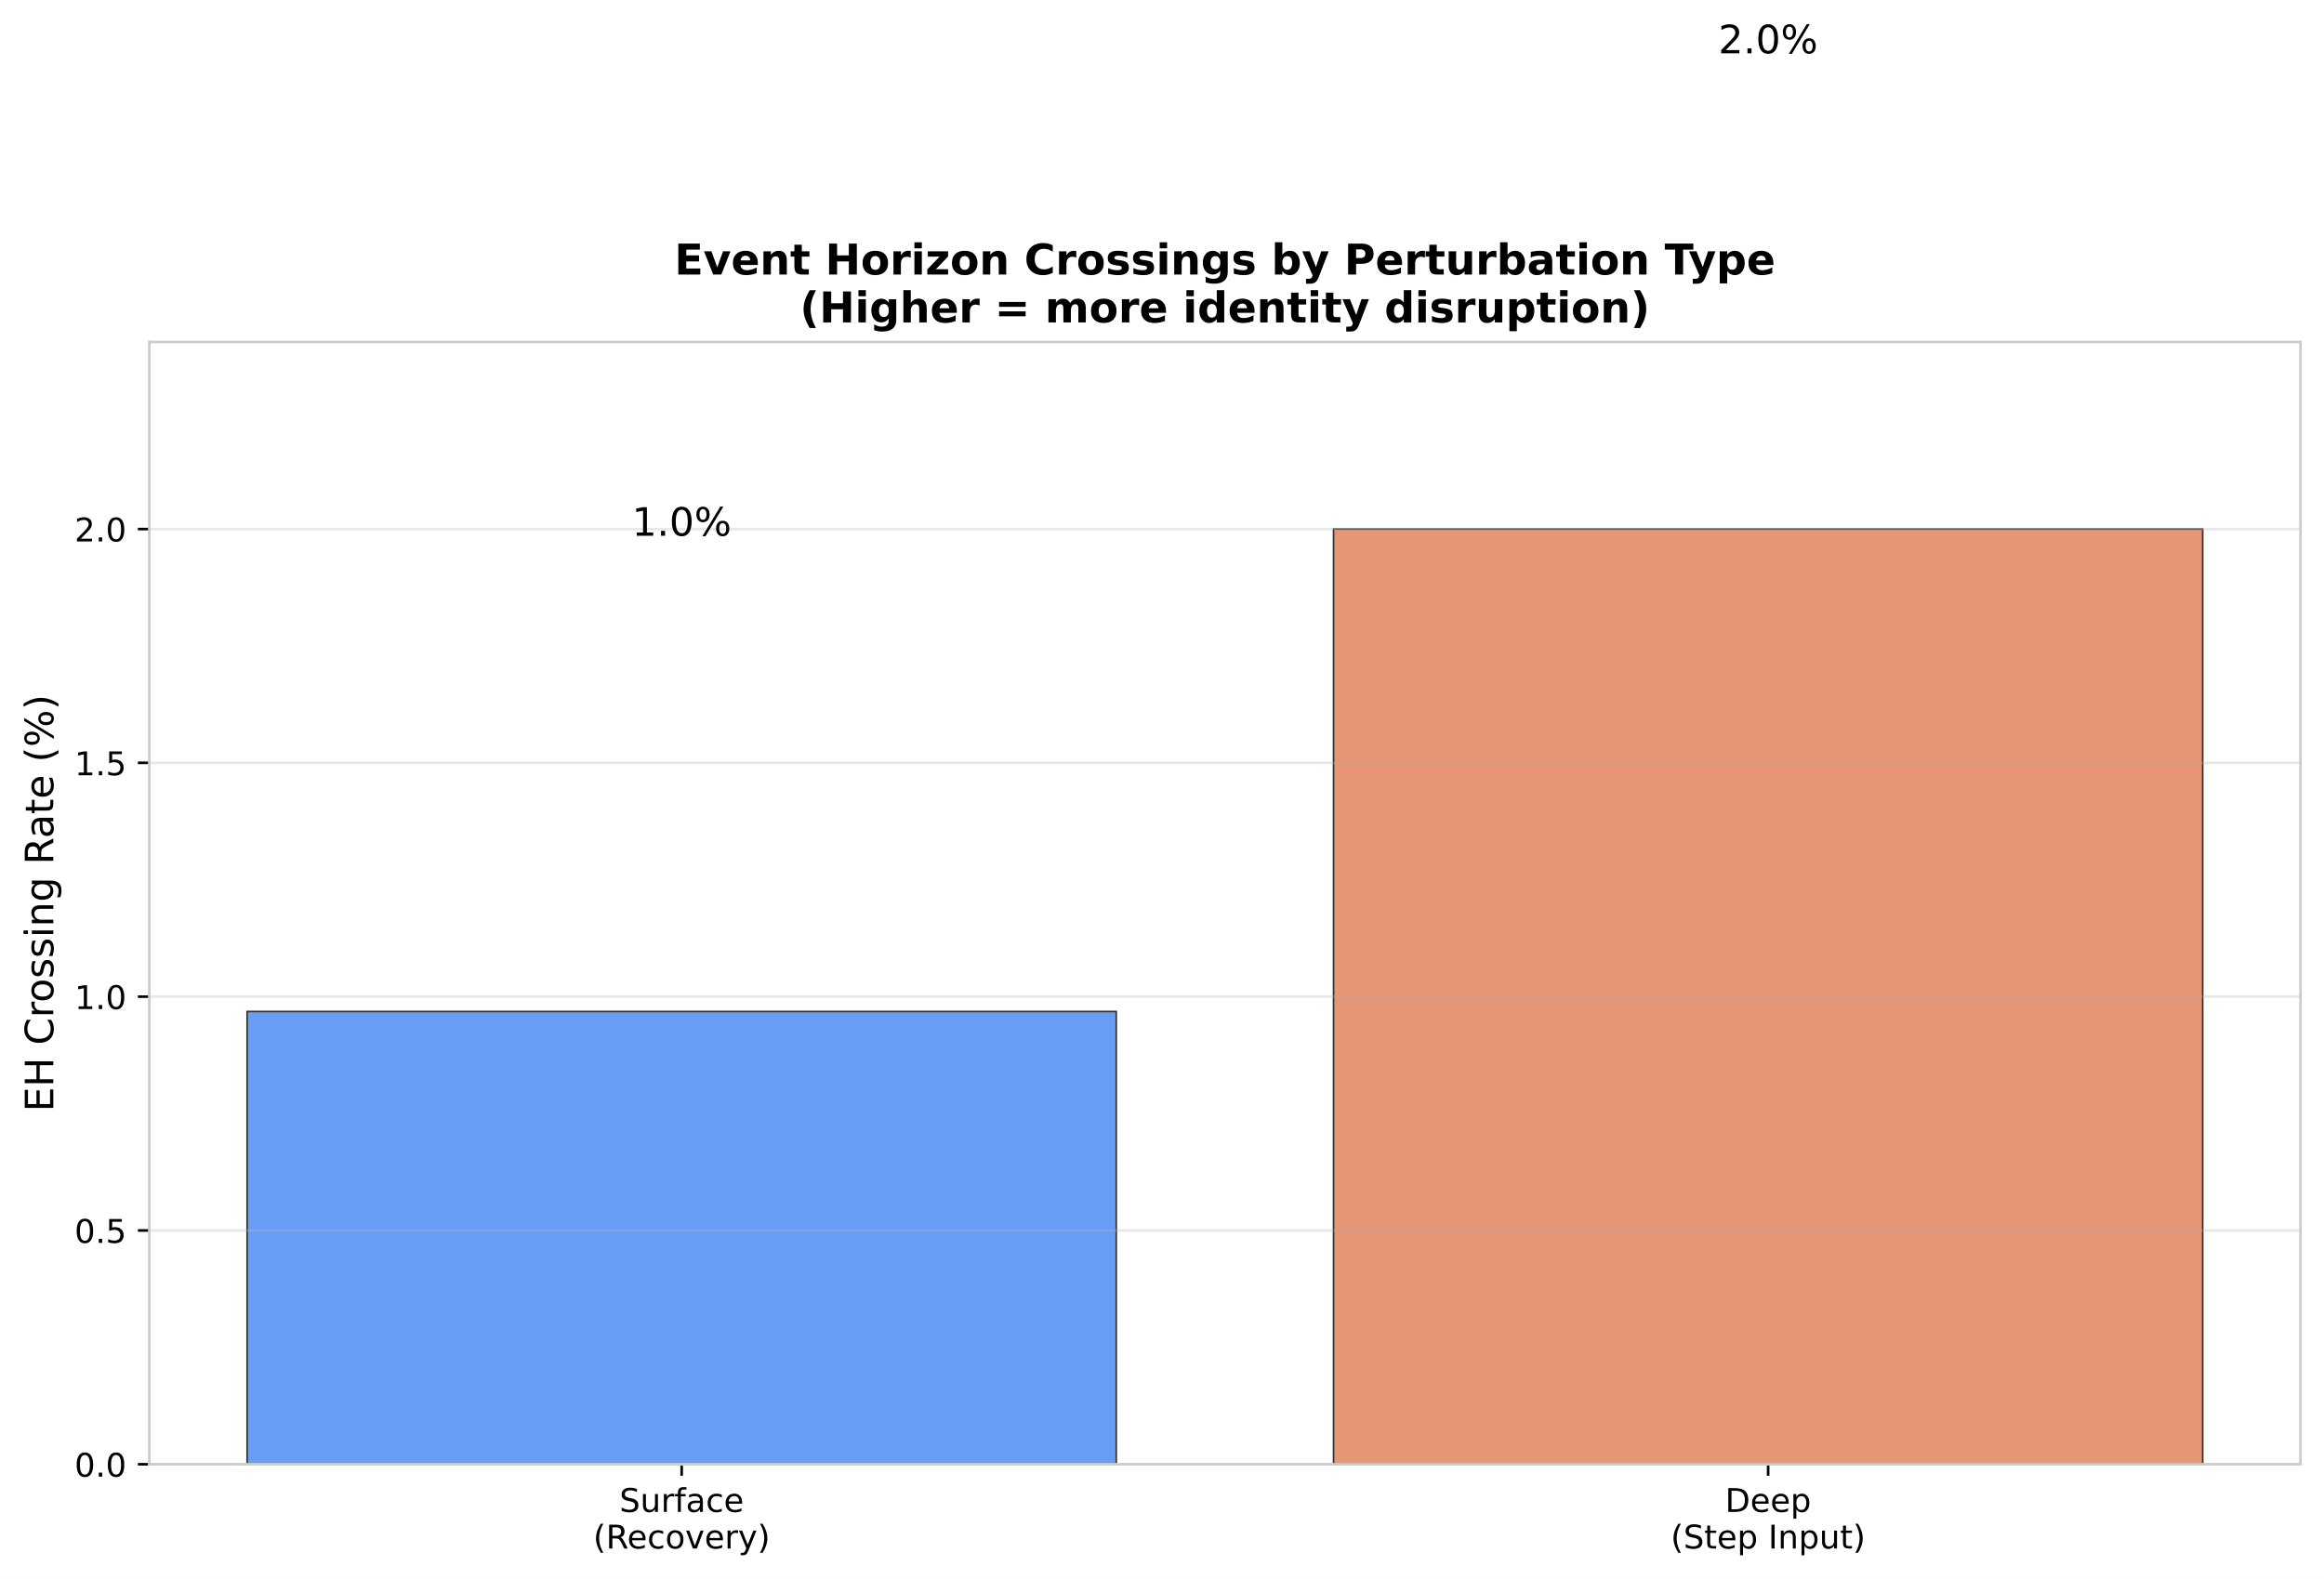
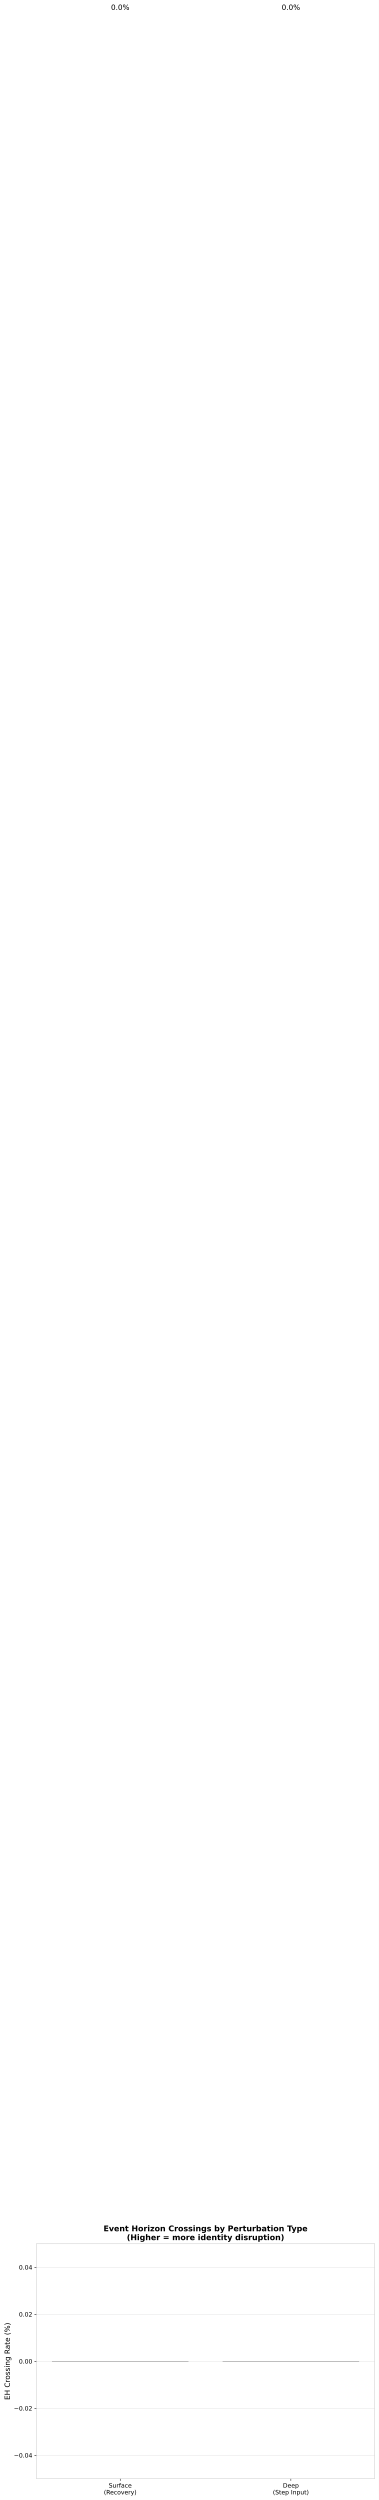
- <svg xmlns="http://www.w3.org/2000/svg" xmlns:xlink="http://www.w3.org/1999/xlink" width="711.517pt" height="483.485pt" viewBox="0 0 711.517 483.485" version="1.1">
+ <svg xmlns="http://www.w3.org/2000/svg" xmlns:xlink="http://www.w3.org/1999/xlink" width="625.659pt" height="4128.73pt" viewBox="0 0 625.659 4128.73" version="1.1">
  <defs>
    <style type="text/css">*{stroke-linejoin: round; stroke-linecap: butt}</style>
  </defs>
  <g id="figure_1">
    <g id="patch_1">
-       <path d="M 0 483.485  L 711.517 483.485  L 711.517 0  L 0 0  z " style="fill: #ffffff" />
+       <path d="M 0 4128.73  L 625.659 4128.73  L 625.659 0  L 0 0  z " style="fill: #ffffff" />
    </g>
    <g id="axes_1">
      <g id="patch_2">
-         <path d="M 45.717 448.409  L 704.317 448.409  L 704.317 104.733  L 45.717 104.733  z " style="fill: #ffffff" />
+         <path d="M 60.459 4093.654  L 618.459 4093.654  L 618.459 3705.574  L 60.459 3705.574  z " style="fill: #ffffff" />
      </g>
      <g id="patch_3">
-         <path d="M 75.653 448.409  L 341.754 448.409  L 341.754 309.755  L 75.653 309.755  z " clip-path="url(#p035a8ad48d)" style="fill: #4285f4; opacity: 0.8; stroke: #000000; stroke-width: 0.5; stroke-linejoin: miter" />
+         <path d="M 85.823 3899.614  L 311.277 3899.614  L 311.277 3899.614  L 85.823 3899.614  z " clip-path="url(#p1a3d87007b)" style="fill: #4285f4; opacity: 0.8; stroke: #000000; stroke-width: 0.5; stroke-linejoin: miter" />
      </g>
      <g id="patch_4">
-         <path d="M 408.28 448.409  L 674.381 448.409  L 674.381 162.012  L 408.28 162.012  z " clip-path="url(#p035a8ad48d)" style="fill: #e07b53; opacity: 0.8; stroke: #000000; stroke-width: 0.5; stroke-linejoin: miter" />
+         <path d="M 367.641 3899.614  L 593.095 3899.614  L 593.095 3899.614  L 367.641 3899.614  z " clip-path="url(#p1a3d87007b)" style="fill: #e07b53; opacity: 0.8; stroke: #000000; stroke-width: 0.5; stroke-linejoin: miter" />
      </g>
      <g id="matplotlib.axis_1">
        <g id="xtick_1">
          <g id="line2d_1">
            <defs>
-               <path id="mf2b35446cc" d="M 0 0  L 0 3.5  " style="stroke: #000000; stroke-width: 0.8" />
+               <path id="m2b29d07eab" d="M 0 0  L 0 3.5  " style="stroke: #000000; stroke-width: 0.8" />
            </defs>
            <g>
-               <use xlink:href="#mf2b35446cc" x="208.704" y="448.409" style="stroke: #000000; stroke-width: 0.8" />
+               <use xlink:href="#m2b29d07eab" x="198.55" y="4093.654" style="stroke: #000000; stroke-width: 0.8" />
            </g>
          </g>
          <g id="text_1">
-             <g transform="translate(189.6553 463.0072) scale(0.1 -0.1)">
+             <g transform="translate(179.5015 4108.252) scale(0.1 -0.1)">
              <defs>
                <path id="DejaVuSans-53" d="M 3425 4513  L 3425 3897  Q 3066 4069 2747 4153  Q 2428 4238 2131 4238  Q 1616 4238 1336 4038  Q 1056 3838 1056 3469  Q 1056 3159 1242 3001  Q 1428 2844 1947 2747  L 2328 2669  Q 3034 2534 3370 2195  Q 3706 1856 3706 1288  Q 3706 609 3251 259  Q 2797 -91 1919 -91  Q 1588 -91 1214 -16  Q 841 59 441 206  L 441 856  Q 825 641 1194 531  Q 1563 422 1919 422  Q 2459 422 2753 634  Q 3047 847 3047 1241  Q 3047 1584 2836 1778  Q 2625 1972 2144 2069  L 1759 2144  Q 1053 2284 737 2584  Q 422 2884 422 3419  Q 422 4038 858 4394  Q 1294 4750 2059 4750  Q 2388 4750 2728 4690  Q 3069 4631 3425 4513  z " transform="scale(0.015625)" />
                <path id="DejaVuSans-75" d="M 544 1381  L 544 3500  L 1119 3500  L 1119 1403  Q 1119 906 1312 657  Q 1506 409 1894 409  Q 2359 409 2629 706  Q 2900 1003 2900 1516  L 2900 3500  L 3475 3500  L 3475 0  L 2900 0  L 2900 538  Q 2691 219 2414 64  Q 2138 -91 1772 -91  Q 1169 -91 856 284  Q 544 659 544 1381  z M 1991 3584  L 1991 3584  z " transform="scale(0.015625)" />
                <path id="DejaVuSans-72" d="M 2631 2963  Q 2534 3019 2420 3045  Q 2306 3072 2169 3072  Q 1681 3072 1420 2755  Q 1159 2438 1159 1844  L 1159 0  L 581 0  L 581 3500  L 1159 3500  L 1159 2956  Q 1341 3275 1631 3429  Q 1922 3584 2338 3584  Q 2397 3584 2469 3576  Q 2541 3569 2628 3553  L 2631 2963  z " transform="scale(0.015625)" />
                <path id="DejaVuSans-66" d="M 2375 4863  L 2375 4384  L 1825 4384  Q 1516 4384 1395 4259  Q 1275 4134 1275 3809  L 1275 3500  L 2222 3500  L 2222 3053  L 1275 3053  L 1275 0  L 697 0  L 697 3053  L 147 3053  L 147 3500  L 697 3500  L 697 3744  Q 697 4328 969 4595  Q 1241 4863 1831 4863  L 2375 4863  z " transform="scale(0.015625)" />
                <path id="DejaVuSans-61" d="M 2194 1759  Q 1497 1759 1228 1600  Q 959 1441 959 1056  Q 959 750 1161 570  Q 1363 391 1709 391  Q 2188 391 2477 730  Q 2766 1069 2766 1631  L 2766 1759  L 2194 1759  z M 3341 1997  L 3341 0  L 2766 0  L 2766 531  Q 2569 213 2275 61  Q 1981 -91 1556 -91  Q 1019 -91 701 211  Q 384 513 384 1019  Q 384 1609 779 1909  Q 1175 2209 1959 2209  L 2766 2209  L 2766 2266  Q 2766 2663 2505 2880  Q 2244 3097 1772 3097  Q 1472 3097 1187 3025  Q 903 2953 641 2809  L 641 3341  Q 956 3463 1253 3523  Q 1550 3584 1831 3584  Q 2591 3584 2966 3190  Q 3341 2797 3341 1997  z " transform="scale(0.015625)" />
                <path id="DejaVuSans-63" d="M 3122 3366  L 3122 2828  Q 2878 2963 2633 3030  Q 2388 3097 2138 3097  Q 1578 3097 1268 2742  Q 959 2388 959 1747  Q 959 1106 1268 751  Q 1578 397 2138 397  Q 2388 397 2633 464  Q 2878 531 3122 666  L 3122 134  Q 2881 22 2623 -34  Q 2366 -91 2075 -91  Q 1284 -91 818 406  Q 353 903 353 1747  Q 353 2603 823 3093  Q 1294 3584 2113 3584  Q 2378 3584 2631 3529  Q 2884 3475 3122 3366  z " transform="scale(0.015625)" />
                <path id="DejaVuSans-65" d="M 3597 1894  L 3597 1613  L 953 1613  Q 991 1019 1311 708  Q 1631 397 2203 397  Q 2534 397 2845 478  Q 3156 559 3463 722  L 3463 178  Q 3153 47 2828 -22  Q 2503 -91 2169 -91  Q 1331 -91 842 396  Q 353 884 353 1716  Q 353 2575 817 3079  Q 1281 3584 2069 3584  Q 2775 3584 3186 3129  Q 3597 2675 3597 1894  z M 3022 2063  Q 3016 2534 2758 2815  Q 2500 3097 2075 3097  Q 1594 3097 1305 2825  Q 1016 2553 972 2059  L 3022 2063  z " transform="scale(0.015625)" />
              </defs>
              <use xlink:href="#DejaVuSans-53" />
              <use xlink:href="#DejaVuSans-75" transform="translate(63.47656 0)" />
              <use xlink:href="#DejaVuSans-72" transform="translate(126.8555 0)" />
              <use xlink:href="#DejaVuSans-66" transform="translate(167.9688 0)" />
              <use xlink:href="#DejaVuSans-61" transform="translate(203.1738 0)" />
              <use xlink:href="#DejaVuSans-63" transform="translate(264.4531 0)" />
              <use xlink:href="#DejaVuSans-65" transform="translate(319.4336 0)" />
            </g>
-             <g transform="translate(181.617 474.205) scale(0.1 -0.1)">
+             <g transform="translate(171.4633 4119.45) scale(0.1 -0.1)">
              <defs>
                <path id="DejaVuSans-28" d="M 1984 4856  Q 1566 4138 1362 3434  Q 1159 2731 1159 2009  Q 1159 1288 1364 580  Q 1569 -128 1984 -844  L 1484 -844  Q 1016 -109 783 600  Q 550 1309 550 2009  Q 550 2706 781 3412  Q 1013 4119 1484 4856  L 1984 4856  z " transform="scale(0.015625)" />
                <path id="DejaVuSans-52" d="M 2841 2188  Q 3044 2119 3236 1894  Q 3428 1669 3622 1275  L 4263 0  L 3584 0  L 2988 1197  Q 2756 1666 2539 1819  Q 2322 1972 1947 1972  L 1259 1972  L 1259 0  L 628 0  L 628 4666  L 2053 4666  Q 2853 4666 3247 4331  Q 3641 3997 3641 3322  Q 3641 2881 3436 2590  Q 3231 2300 2841 2188  z M 1259 4147  L 1259 2491  L 2053 2491  Q 2509 2491 2742 2702  Q 2975 2913 2975 3322  Q 2975 3731 2742 3939  Q 2509 4147 2053 4147  L 1259 4147  z " transform="scale(0.015625)" />
                <path id="DejaVuSans-6f" d="M 1959 3097  Q 1497 3097 1228 2736  Q 959 2375 959 1747  Q 959 1119 1226 758  Q 1494 397 1959 397  Q 2419 397 2687 759  Q 2956 1122 2956 1747  Q 2956 2369 2687 2733  Q 2419 3097 1959 3097  z M 1959 3584  Q 2709 3584 3137 3096  Q 3566 2609 3566 1747  Q 3566 888 3137 398  Q 2709 -91 1959 -91  Q 1206 -91 779 398  Q 353 888 353 1747  Q 353 2609 779 3096  Q 1206 3584 1959 3584  z " transform="scale(0.015625)" />
                <path id="DejaVuSans-76" d="M 191 3500  L 800 3500  L 1894 563  L 2988 3500  L 3597 3500  L 2284 0  L 1503 0  L 191 3500  z " transform="scale(0.015625)" />
                <path id="DejaVuSans-79" d="M 2059 -325  Q 1816 -950 1584 -1140  Q 1353 -1331 966 -1331  L 506 -1331  L 506 -850  L 844 -850  Q 1081 -850 1212 -737  Q 1344 -625 1503 -206  L 1606 56  L 191 3500  L 800 3500  L 1894 763  L 2988 3500  L 3597 3500  L 2059 -325  z " transform="scale(0.015625)" />
                <path id="DejaVuSans-29" d="M 513 4856  L 1013 4856  Q 1481 4119 1714 3412  Q 1947 2706 1947 2009  Q 1947 1309 1714 600  Q 1481 -109 1013 -844  L 513 -844  Q 928 -128 1133 580  Q 1338 1288 1338 2009  Q 1338 2731 1133 3434  Q 928 4138 513 4856  z " transform="scale(0.015625)" />
              </defs>
              <use xlink:href="#DejaVuSans-28" />
              <use xlink:href="#DejaVuSans-52" transform="translate(39.01367 0)" />
              <use xlink:href="#DejaVuSans-65" transform="translate(103.9961 0)" />
              <use xlink:href="#DejaVuSans-63" transform="translate(165.5195 0)" />
              <use xlink:href="#DejaVuSans-6f" transform="translate(220.5 0)" />
              <use xlink:href="#DejaVuSans-76" transform="translate(281.6816 0)" />
              <use xlink:href="#DejaVuSans-65" transform="translate(340.8613 0)" />
              <use xlink:href="#DejaVuSans-72" transform="translate(402.3848 0)" />
              <use xlink:href="#DejaVuSans-79" transform="translate(443.498 0)" />
              <use xlink:href="#DejaVuSans-29" transform="translate(502.6777 0)" />
            </g>
          </g>
        </g>
        <g id="xtick_2">
          <g id="line2d_2">
            <g>
-               <use xlink:href="#mf2b35446cc" x="541.33" y="448.409" style="stroke: #000000; stroke-width: 0.8" />
+               <use xlink:href="#m2b29d07eab" x="480.368" y="4093.654" style="stroke: #000000; stroke-width: 0.8" />
            </g>
          </g>
          <g id="text_2">
-             <g transform="translate(528.1527 463.0072) scale(0.1 -0.1)">
+             <g transform="translate(467.1908 4108.252) scale(0.1 -0.1)">
              <defs>
                <path id="DejaVuSans-44" d="M 1259 4147  L 1259 519  L 2022 519  Q 2988 519 3436 956  Q 3884 1394 3884 2338  Q 3884 3275 3436 3711  Q 2988 4147 2022 4147  L 1259 4147  z M 628 4666  L 1925 4666  Q 3281 4666 3915 4102  Q 4550 3538 4550 2338  Q 4550 1131 3912 565  Q 3275 0 1925 0  L 628 0  L 628 4666  z " transform="scale(0.015625)" />
                <path id="DejaVuSans-70" d="M 1159 525  L 1159 -1331  L 581 -1331  L 581 3500  L 1159 3500  L 1159 2969  Q 1341 3281 1617 3432  Q 1894 3584 2278 3584  Q 2916 3584 3314 3078  Q 3713 2572 3713 1747  Q 3713 922 3314 415  Q 2916 -91 2278 -91  Q 1894 -91 1617 61  Q 1341 213 1159 525  z M 3116 1747  Q 3116 2381 2855 2742  Q 2594 3103 2138 3103  Q 1681 3103 1420 2742  Q 1159 2381 1159 1747  Q 1159 1113 1420 752  Q 1681 391 2138 391  Q 2594 391 2855 752  Q 3116 1113 3116 1747  z " transform="scale(0.015625)" />
              </defs>
              <use xlink:href="#DejaVuSans-44" />
              <use xlink:href="#DejaVuSans-65" transform="translate(77.00195 0)" />
              <use xlink:href="#DejaVuSans-65" transform="translate(138.5254 0)" />
              <use xlink:href="#DejaVuSans-70" transform="translate(200.0488 0)" />
            </g>
-             <g transform="translate(511.5073 474.205) scale(0.1 -0.1)">
+             <g transform="translate(450.5455 4119.45) scale(0.1 -0.1)">
              <defs>
                <path id="DejaVuSans-74" d="M 1172 4494  L 1172 3500  L 2356 3500  L 2356 3053  L 1172 3053  L 1172 1153  Q 1172 725 1289 603  Q 1406 481 1766 481  L 2356 481  L 2356 0  L 1766 0  Q 1100 0 847 248  Q 594 497 594 1153  L 594 3053  L 172 3053  L 172 3500  L 594 3500  L 594 4494  L 1172 4494  z " transform="scale(0.015625)" />
                <path id="DejaVuSans-20" transform="scale(0.015625)" />
                <path id="DejaVuSans-49" d="M 628 4666  L 1259 4666  L 1259 0  L 628 0  L 628 4666  z " transform="scale(0.015625)" />
                <path id="DejaVuSans-6e" d="M 3513 2113  L 3513 0  L 2938 0  L 2938 2094  Q 2938 2591 2744 2837  Q 2550 3084 2163 3084  Q 1697 3084 1428 2787  Q 1159 2491 1159 1978  L 1159 0  L 581 0  L 581 3500  L 1159 3500  L 1159 2956  Q 1366 3272 1645 3428  Q 1925 3584 2291 3584  Q 2894 3584 3203 3211  Q 3513 2838 3513 2113  z " transform="scale(0.015625)" />
              </defs>
              <use xlink:href="#DejaVuSans-28" />
              <use xlink:href="#DejaVuSans-53" transform="translate(39.01367 0)" />
              <use xlink:href="#DejaVuSans-74" transform="translate(102.4902 0)" />
              <use xlink:href="#DejaVuSans-65" transform="translate(141.6992 0)" />
              <use xlink:href="#DejaVuSans-70" transform="translate(203.2227 0)" />
              <use xlink:href="#DejaVuSans-20" transform="translate(266.6992 0)" />
              <use xlink:href="#DejaVuSans-49" transform="translate(298.4863 0)" />
              <use xlink:href="#DejaVuSans-6e" transform="translate(327.9785 0)" />
              <use xlink:href="#DejaVuSans-70" transform="translate(391.3574 0)" />
              <use xlink:href="#DejaVuSans-75" transform="translate(454.834 0)" />
              <use xlink:href="#DejaVuSans-74" transform="translate(518.2129 0)" />
              <use xlink:href="#DejaVuSans-29" transform="translate(557.4219 0)" />
            </g>
          </g>
        </g>
      </g>
      <g id="matplotlib.axis_2">
        <g id="ytick_1">
          <g id="line2d_3">
-             <path d="M 45.717 448.409  L 704.317 448.409  " clip-path="url(#p035a8ad48d)" style="fill: none; stroke: #b0b0b0; stroke-opacity: 0.3; stroke-width: 0.8; stroke-linecap: square" />
+             <path d="M 60.459 4054.846  L 618.459 4054.846  " clip-path="url(#p1a3d87007b)" style="fill: none; stroke: #b0b0b0; stroke-opacity: 0.3; stroke-width: 0.8; stroke-linecap: square" />
          </g>
          <g id="line2d_4">
            <defs>
-               <path id="m36599ac392" d="M 0 0  L -3.5 0  " style="stroke: #000000; stroke-width: 0.8" />
+               <path id="mf311032c3a" d="M 0 0  L -3.5 0  " style="stroke: #000000; stroke-width: 0.8" />
            </defs>
            <g>
-               <use xlink:href="#m36599ac392" x="45.717" y="448.409" style="stroke: #000000; stroke-width: 0.8" />
+               <use xlink:href="#mf311032c3a" x="60.459" y="4054.846" style="stroke: #000000; stroke-width: 0.8" />
            </g>
          </g>
          <g id="text_3">
-             <g transform="translate(22.81375 452.208) scale(0.1 -0.1)">
-               <defs>
+             <g transform="translate(22.81375 4058.645) scale(0.1 -0.1)">
+               <defs>
+                 <path id="DejaVuSans-2212" d="M 678 2272  L 4684 2272  L 4684 1741  L 678 1741  L 678 2272  z " transform="scale(0.015625)" />
                <path id="DejaVuSans-30" d="M 2034 4250  Q 1547 4250 1301 3770  Q 1056 3291 1056 2328  Q 1056 1369 1301 889  Q 1547 409 2034 409  Q 2525 409 2770 889  Q 3016 1369 3016 2328  Q 3016 3291 2770 3770  Q 2525 4250 2034 4250  z M 2034 4750  Q 2819 4750 3233 4129  Q 3647 3509 3647 2328  Q 3647 1150 3233 529  Q 2819 -91 2034 -91  Q 1250 -91 836 529  Q 422 1150 422 2328  Q 422 3509 836 4129  Q 1250 4750 2034 4750  z " transform="scale(0.015625)" />
                <path id="DejaVuSans-2e" d="M 684 794  L 1344 794  L 1344 0  L 684 0  L 684 794  z " transform="scale(0.015625)" />
-               </defs>
+                 <path id="DejaVuSans-34" d="M 2419 4116  L 825 1625  L 2419 1625  L 2419 4116  z M 2253 4666  L 3047 4666  L 3047 1625  L 3713 1625  L 3713 1100  L 3047 1100  L 3047 0  L 2419 0  L 2419 1100  L 313 1100  L 313 1709  L 2253 4666  z " transform="scale(0.015625)" />
+               </defs>
+               <use xlink:href="#DejaVuSans-2212" />
+               <use xlink:href="#DejaVuSans-30" transform="translate(83.78906 0)" />
+               <use xlink:href="#DejaVuSans-2e" transform="translate(147.4121 0)" />
+               <use xlink:href="#DejaVuSans-30" transform="translate(179.1992 0)" />
+               <use xlink:href="#DejaVuSans-34" transform="translate(242.8223 0)" />
+             </g>
+           </g>
+         </g>
+         <g id="ytick_2">
+           <g id="line2d_5">
+             <path d="M 60.459 3977.23  L 618.459 3977.23  " clip-path="url(#p1a3d87007b)" style="fill: none; stroke: #b0b0b0; stroke-opacity: 0.3; stroke-width: 0.8; stroke-linecap: square" />
+           </g>
+           <g id="line2d_6">
+             <g>
+               <use xlink:href="#mf311032c3a" x="60.459" y="3977.23" style="stroke: #000000; stroke-width: 0.8" />
+             </g>
+           </g>
+           <g id="text_4">
+             <g transform="translate(22.81375 3981.029) scale(0.1 -0.1)">
+               <defs>
+                 <path id="DejaVuSans-32" d="M 1228 531  L 3431 531  L 3431 0  L 469 0  L 469 531  Q 828 903 1448 1529  Q 2069 2156 2228 2338  Q 2531 2678 2651 2914  Q 2772 3150 2772 3378  Q 2772 3750 2511 3984  Q 2250 4219 1831 4219  Q 1534 4219 1204 4116  Q 875 4013 500 3803  L 500 4441  Q 881 4594 1212 4672  Q 1544 4750 1819 4750  Q 2544 4750 2975 4387  Q 3406 4025 3406 3419  Q 3406 3131 3298 2873  Q 3191 2616 2906 2266  Q 2828 2175 2409 1742  Q 1991 1309 1228 531  z " transform="scale(0.015625)" />
+               </defs>
+               <use xlink:href="#DejaVuSans-2212" />
+               <use xlink:href="#DejaVuSans-30" transform="translate(83.78906 0)" />
+               <use xlink:href="#DejaVuSans-2e" transform="translate(147.4121 0)" />
+               <use xlink:href="#DejaVuSans-30" transform="translate(179.1992 0)" />
+               <use xlink:href="#DejaVuSans-32" transform="translate(242.8223 0)" />
+             </g>
+           </g>
+         </g>
+         <g id="ytick_3">
+           <g id="line2d_7">
+             <path d="M 60.459 3899.614  L 618.459 3899.614  " clip-path="url(#p1a3d87007b)" style="fill: none; stroke: #b0b0b0; stroke-opacity: 0.3; stroke-width: 0.8; stroke-linecap: square" />
+           </g>
+           <g id="line2d_8">
+             <g>
+               <use xlink:href="#mf311032c3a" x="60.459" y="3899.614" style="stroke: #000000; stroke-width: 0.8" />
+             </g>
+           </g>
+           <g id="text_5">
+             <g transform="translate(31.19344 3903.413) scale(0.1 -0.1)">
              <use xlink:href="#DejaVuSans-30" />
              <use xlink:href="#DejaVuSans-2e" transform="translate(63.62305 0)" />
              <use xlink:href="#DejaVuSans-30" transform="translate(95.41016 0)" />
-             </g>
-           </g>
-         </g>
-         <g id="ytick_2">
-           <g id="line2d_5">
-             <path d="M 45.717 376.81  L 704.317 376.81  " clip-path="url(#p035a8ad48d)" style="fill: none; stroke: #b0b0b0; stroke-opacity: 0.3; stroke-width: 0.8; stroke-linecap: square" />
-           </g>
-           <g id="line2d_6">
-             <g>
-               <use xlink:href="#m36599ac392" x="45.717" y="376.81" style="stroke: #000000; stroke-width: 0.8" />
-             </g>
-           </g>
-           <g id="text_4">
-             <g transform="translate(22.81375 380.6088) scale(0.1 -0.1)">
-               <defs>
-                 <path id="DejaVuSans-35" d="M 691 4666  L 3169 4666  L 3169 4134  L 1269 4134  L 1269 2991  Q 1406 3038 1543 3061  Q 1681 3084 1819 3084  Q 2600 3084 3056 2656  Q 3513 2228 3513 1497  Q 3513 744 3044 326  Q 2575 -91 1722 -91  Q 1428 -91 1123 -41  Q 819 9 494 109  L 494 744  Q 775 591 1075 516  Q 1375 441 1709 441  Q 2250 441 2565 725  Q 2881 1009 2881 1497  Q 2881 1984 2565 2268  Q 2250 2553 1709 2553  Q 1456 2553 1204 2497  Q 953 2441 691 2322  L 691 4666  z " transform="scale(0.015625)" />
-               </defs>
+               <use xlink:href="#DejaVuSans-30" transform="translate(159.0332 0)" />
+             </g>
+           </g>
+         </g>
+         <g id="ytick_4">
+           <g id="line2d_9">
+             <path d="M 60.459 3821.998  L 618.459 3821.998  " clip-path="url(#p1a3d87007b)" style="fill: none; stroke: #b0b0b0; stroke-opacity: 0.3; stroke-width: 0.8; stroke-linecap: square" />
+           </g>
+           <g id="line2d_10">
+             <g>
+               <use xlink:href="#mf311032c3a" x="60.459" y="3821.998" style="stroke: #000000; stroke-width: 0.8" />
+             </g>
+           </g>
+           <g id="text_6">
+             <g transform="translate(31.19344 3825.797) scale(0.1 -0.1)">
              <use xlink:href="#DejaVuSans-30" />
              <use xlink:href="#DejaVuSans-2e" transform="translate(63.62305 0)" />
-               <use xlink:href="#DejaVuSans-35" transform="translate(95.41016 0)" />
-             </g>
-           </g>
-         </g>
-         <g id="ytick_3">
-           <g id="line2d_7">
-             <path d="M 45.717 305.21  L 704.317 305.21  " clip-path="url(#p035a8ad48d)" style="fill: none; stroke: #b0b0b0; stroke-opacity: 0.3; stroke-width: 0.8; stroke-linecap: square" />
-           </g>
-           <g id="line2d_8">
-             <g>
-               <use xlink:href="#m36599ac392" x="45.717" y="305.21" style="stroke: #000000; stroke-width: 0.8" />
-             </g>
-           </g>
-           <g id="text_5">
-             <g transform="translate(22.81375 309.0096) scale(0.1 -0.1)">
-               <defs>
-                 <path id="DejaVuSans-31" d="M 794 531  L 1825 531  L 1825 4091  L 703 3866  L 703 4441  L 1819 4666  L 2450 4666  L 2450 531  L 3481 531  L 3481 0  L 794 0  L 794 531  z " transform="scale(0.015625)" />
-               </defs>
-               <use xlink:href="#DejaVuSans-31" />
+               <use xlink:href="#DejaVuSans-30" transform="translate(95.41016 0)" />
+               <use xlink:href="#DejaVuSans-32" transform="translate(159.0332 0)" />
+             </g>
+           </g>
+         </g>
+         <g id="ytick_5">
+           <g id="line2d_11">
+             <path d="M 60.459 3744.382  L 618.459 3744.382  " clip-path="url(#p1a3d87007b)" style="fill: none; stroke: #b0b0b0; stroke-opacity: 0.3; stroke-width: 0.8; stroke-linecap: square" />
+           </g>
+           <g id="line2d_12">
+             <g>
+               <use xlink:href="#mf311032c3a" x="60.459" y="3744.382" style="stroke: #000000; stroke-width: 0.8" />
+             </g>
+           </g>
+           <g id="text_7">
+             <g transform="translate(31.19344 3748.181) scale(0.1 -0.1)">
+               <use xlink:href="#DejaVuSans-30" />
              <use xlink:href="#DejaVuSans-2e" transform="translate(63.62305 0)" />
              <use xlink:href="#DejaVuSans-30" transform="translate(95.41016 0)" />
-             </g>
-           </g>
-         </g>
-         <g id="ytick_4">
-           <g id="line2d_9">
-             <path d="M 45.717 233.611  L 704.317 233.611  " clip-path="url(#p035a8ad48d)" style="fill: none; stroke: #b0b0b0; stroke-opacity: 0.3; stroke-width: 0.8; stroke-linecap: square" />
-           </g>
-           <g id="line2d_10">
-             <g>
-               <use xlink:href="#m36599ac392" x="45.717" y="233.611" style="stroke: #000000; stroke-width: 0.8" />
-             </g>
-           </g>
-           <g id="text_6">
-             <g transform="translate(22.81375 237.4105) scale(0.1 -0.1)">
-               <use xlink:href="#DejaVuSans-31" />
-               <use xlink:href="#DejaVuSans-2e" transform="translate(63.62305 0)" />
-               <use xlink:href="#DejaVuSans-35" transform="translate(95.41016 0)" />
-             </g>
-           </g>
-         </g>
-         <g id="ytick_5">
-           <g id="line2d_11">
-             <path d="M 45.717 162.012  L 704.317 162.012  " clip-path="url(#p035a8ad48d)" style="fill: none; stroke: #b0b0b0; stroke-opacity: 0.3; stroke-width: 0.8; stroke-linecap: square" />
-           </g>
-           <g id="line2d_12">
-             <g>
-               <use xlink:href="#m36599ac392" x="45.717" y="162.012" style="stroke: #000000; stroke-width: 0.8" />
-             </g>
-           </g>
-           <g id="text_7">
-             <g transform="translate(22.81375 165.8113) scale(0.1 -0.1)">
-               <defs>
-                 <path id="DejaVuSans-32" d="M 1228 531  L 3431 531  L 3431 0  L 469 0  L 469 531  Q 828 903 1448 1529  Q 2069 2156 2228 2338  Q 2531 2678 2651 2914  Q 2772 3150 2772 3378  Q 2772 3750 2511 3984  Q 2250 4219 1831 4219  Q 1534 4219 1204 4116  Q 875 4013 500 3803  L 500 4441  Q 881 4594 1212 4672  Q 1544 4750 1819 4750  Q 2544 4750 2975 4387  Q 3406 4025 3406 3419  Q 3406 3131 3298 2873  Q 3191 2616 2906 2266  Q 2828 2175 2409 1742  Q 1991 1309 1228 531  z " transform="scale(0.015625)" />
-               </defs>
-               <use xlink:href="#DejaVuSans-32" />
-               <use xlink:href="#DejaVuSans-2e" transform="translate(63.62305 0)" />
-               <use xlink:href="#DejaVuSans-30" transform="translate(95.41016 0)" />
+               <use xlink:href="#DejaVuSans-34" transform="translate(159.0332 0)" />
            </g>
          </g>
        </g>
        <g id="text_8">
-           <g transform="translate(16.31812 340.4548) rotate(-90) scale(0.12 -0.12)">
+           <g transform="translate(16.31812 3963.498) rotate(-90) scale(0.12 -0.12)">
            <defs>
              <path id="DejaVuSans-45" d="M 628 4666  L 3578 4666  L 3578 4134  L 1259 4134  L 1259 2753  L 3481 2753  L 3481 2222  L 1259 2222  L 1259 531  L 3634 531  L 3634 0  L 628 0  L 628 4666  z " transform="scale(0.015625)" />
              <path id="DejaVuSans-48" d="M 628 4666  L 1259 4666  L 1259 2753  L 3553 2753  L 3553 4666  L 4184 4666  L 4184 0  L 3553 0  L 3553 2222  L 1259 2222  L 1259 0  L 628 0  L 628 4666  z " transform="scale(0.015625)" />
              <path id="DejaVuSans-43" d="M 4122 4306  L 4122 3641  Q 3803 3938 3442 4084  Q 3081 4231 2675 4231  Q 1875 4231 1450 3742  Q 1025 3253 1025 2328  Q 1025 1406 1450 917  Q 1875 428 2675 428  Q 3081 428 3442 575  Q 3803 722 4122 1019  L 4122 359  Q 3791 134 3420 21  Q 3050 -91 2638 -91  Q 1578 -91 968 557  Q 359 1206 359 2328  Q 359 3453 968 4101  Q 1578 4750 2638 4750  Q 3056 4750 3426 4639  Q 3797 4528 4122 4306  z " transform="scale(0.015625)" />
              <path id="DejaVuSans-73" d="M 2834 3397  L 2834 2853  Q 2591 2978 2328 3040  Q 2066 3103 1784 3103  Q 1356 3103 1142 2972  Q 928 2841 928 2578  Q 928 2378 1081 2264  Q 1234 2150 1697 2047  L 1894 2003  Q 2506 1872 2764 1633  Q 3022 1394 3022 966  Q 3022 478 2636 193  Q 2250 -91 1575 -91  Q 1294 -91 989 -36  Q 684 19 347 128  L 347 722  Q 666 556 975 473  Q 1284 391 1588 391  Q 1994 391 2212 530  Q 2431 669 2431 922  Q 2431 1156 2273 1281  Q 2116 1406 1581 1522  L 1381 1569  Q 847 1681 609 1914  Q 372 2147 372 2553  Q 372 3047 722 3315  Q 1072 3584 1716 3584  Q 2034 3584 2315 3537  Q 2597 3491 2834 3397  z " transform="scale(0.015625)" />
              <path id="DejaVuSans-69" d="M 603 3500  L 1178 3500  L 1178 0  L 603 0  L 603 3500  z M 603 4863  L 1178 4863  L 1178 4134  L 603 4134  L 603 4863  z " transform="scale(0.015625)" />
              <path id="DejaVuSans-67" d="M 2906 1791  Q 2906 2416 2648 2759  Q 2391 3103 1925 3103  Q 1463 3103 1205 2759  Q 947 2416 947 1791  Q 947 1169 1205 825  Q 1463 481 1925 481  Q 2391 481 2648 825  Q 2906 1169 2906 1791  z M 3481 434  Q 3481 -459 3084 -895  Q 2688 -1331 1869 -1331  Q 1566 -1331 1297 -1286  Q 1028 -1241 775 -1147  L 775 -588  Q 1028 -725 1275 -790  Q 1522 -856 1778 -856  Q 2344 -856 2625 -561  Q 2906 -266 2906 331  L 2906 616  Q 2728 306 2450 153  Q 2172 0 1784 0  Q 1141 0 747 490  Q 353 981 353 1791  Q 353 2603 747 3093  Q 1141 3584 1784 3584  Q 2172 3584 2450 3431  Q 2728 3278 2906 2969  L 2906 3500  L 3481 3500  L 3481 434  z " transform="scale(0.015625)" />
              <path id="DejaVuSans-25" d="M 4653 2053  Q 4381 2053 4226 1822  Q 4072 1591 4072 1178  Q 4072 772 4226 539  Q 4381 306 4653 306  Q 4919 306 5073 539  Q 5228 772 5228 1178  Q 5228 1588 5073 1820  Q 4919 2053 4653 2053  z M 4653 2450  Q 5147 2450 5437 2106  Q 5728 1763 5728 1178  Q 5728 594 5436 251  Q 5144 -91 4653 -91  Q 4153 -91 3862 251  Q 3572 594 3572 1178  Q 3572 1766 3864 2108  Q 4156 2450 4653 2450  z M 1428 4353  Q 1159 4353 1004 4120  Q 850 3888 850 3481  Q 850 3069 1003 2837  Q 1156 2606 1428 2606  Q 1700 2606 1854 2837  Q 2009 3069 2009 3481  Q 2009 3884 1853 4118  Q 1697 4353 1428 4353  z M 4250 4750  L 4750 4750  L 1831 -91  L 1331 -91  L 4250 4750  z M 1428 4750  Q 1922 4750 2215 4408  Q 2509 4066 2509 3481  Q 2509 2891 2217 2550  Q 1925 2209 1428 2209  Q 931 2209 642 2551  Q 353 2894 353 3481  Q 353 4063 643 4406  Q 934 4750 1428 4750  z " transform="scale(0.015625)" />
            </defs>
            <use xlink:href="#DejaVuSans-45" />
            <use xlink:href="#DejaVuSans-48" transform="translate(63.18359 0)" />
            <use xlink:href="#DejaVuSans-20" transform="translate(138.3789 0)" />
            <use xlink:href="#DejaVuSans-43" transform="translate(170.166 0)" />
            <use xlink:href="#DejaVuSans-72" transform="translate(239.9902 0)" />
            <use xlink:href="#DejaVuSans-6f" transform="translate(278.8535 0)" />
            <use xlink:href="#DejaVuSans-73" transform="translate(340.0352 0)" />
            <use xlink:href="#DejaVuSans-73" transform="translate(392.1348 0)" />
            <use xlink:href="#DejaVuSans-69" transform="translate(444.2344 0)" />
            <use xlink:href="#DejaVuSans-6e" transform="translate(472.0176 0)" />
            <use xlink:href="#DejaVuSans-67" transform="translate(535.3965 0)" />
            <use xlink:href="#DejaVuSans-20" transform="translate(598.873 0)" />
            <use xlink:href="#DejaVuSans-52" transform="translate(630.6602 0)" />
            <use xlink:href="#DejaVuSans-61" transform="translate(697.8926 0)" />
            <use xlink:href="#DejaVuSans-74" transform="translate(759.1719 0)" />
            <use xlink:href="#DejaVuSans-65" transform="translate(798.3809 0)" />
            <use xlink:href="#DejaVuSans-20" transform="translate(859.9043 0)" />
            <use xlink:href="#DejaVuSans-28" transform="translate(891.6914 0)" />
            <use xlink:href="#DejaVuSans-25" transform="translate(930.7051 0)" />
            <use xlink:href="#DejaVuSans-29" transform="translate(1025.725 0)" />
          </g>
        </g>
      </g>
      <g id="patch_5">
-         <path d="M 45.717 448.409  L 45.717 104.733  " style="fill: none; stroke: #cccccc; stroke-width: 0.8; stroke-linejoin: miter; stroke-linecap: square" />
+         <path d="M 60.459 4093.654  L 60.459 3705.574  " style="fill: none; stroke: #cccccc; stroke-width: 0.8; stroke-linejoin: miter; stroke-linecap: square" />
      </g>
      <g id="patch_6">
-         <path d="M 704.317 448.409  L 704.317 104.733  " style="fill: none; stroke: #cccccc; stroke-width: 0.8; stroke-linejoin: miter; stroke-linecap: square" />
+         <path d="M 618.459 4093.654  L 618.459 3705.574  " style="fill: none; stroke: #cccccc; stroke-width: 0.8; stroke-linejoin: miter; stroke-linecap: square" />
      </g>
      <g id="patch_7">
-         <path d="M 45.717 448.409  L 704.317 448.409  " style="fill: none; stroke: #cccccc; stroke-width: 0.8; stroke-linejoin: miter; stroke-linecap: square" />
+         <path d="M 60.459 4093.654  L 618.459 4093.654  " style="fill: none; stroke: #cccccc; stroke-width: 0.8; stroke-linejoin: miter; stroke-linecap: square" />
      </g>
      <g id="patch_8">
-         <path d="M 45.717 104.733  L 704.317 104.733  " style="fill: none; stroke: #cccccc; stroke-width: 0.8; stroke-linejoin: miter; stroke-linecap: square" />
+         <path d="M 60.459 3705.574  L 618.459 3705.574  " style="fill: none; stroke: #cccccc; stroke-width: 0.8; stroke-linejoin: miter; stroke-linecap: square" />
      </g>
      <g id="text_9">
-         <g transform="translate(193.4609 164.0612) scale(0.12 -0.12)">
-           <use xlink:href="#DejaVuSans-31" />
+         <g transform="translate(183.3072 16.31812) scale(0.12 -0.12)">
+           <use xlink:href="#DejaVuSans-30" />
          <use xlink:href="#DejaVuSans-2e" transform="translate(63.62305 0)" />
          <use xlink:href="#DejaVuSans-30" transform="translate(95.41016 0)" />
          <use xlink:href="#DejaVuSans-25" transform="translate(159.0332 0)" />
        </g>
      </g>
      <g id="text_10">
-         <g transform="translate(526.0872 16.31812) scale(0.12 -0.12)">
-           <use xlink:href="#DejaVuSans-32" />
+         <g transform="translate(465.1253 16.31812) scale(0.12 -0.12)">
+           <use xlink:href="#DejaVuSans-30" />
          <use xlink:href="#DejaVuSans-2e" transform="translate(63.62305 0)" />
          <use xlink:href="#DejaVuSans-30" transform="translate(95.41016 0)" />
          <use xlink:href="#DejaVuSans-25" transform="translate(159.0332 0)" />
        </g>
      </g>
      <g id="text_11">
-         <g transform="translate(206.477 84.07403) scale(0.13 -0.13)">
+         <g transform="translate(170.9191 3684.915) scale(0.13 -0.13)">
          <defs>
            <path id="DejaVuSans-Bold-45" d="M 588 4666  L 3834 4666  L 3834 3756  L 1791 3756  L 1791 2888  L 3713 2888  L 3713 1978  L 1791 1978  L 1791 909  L 3903 909  L 3903 0  L 588 0  L 588 4666  z " transform="scale(0.015625)" />
            <path id="DejaVuSans-Bold-76" d="M 97 3500  L 1216 3500  L 2088 1081  L 2956 3500  L 4078 3500  L 2700 0  L 1472 0  L 97 3500  z " transform="scale(0.015625)" />
            <path id="DejaVuSans-Bold-65" d="M 4031 1759  L 4031 1441  L 1416 1441  Q 1456 1047 1700 850  Q 1944 653 2381 653  Q 2734 653 3104 758  Q 3475 863 3866 1075  L 3866 213  Q 3469 63 3072 -14  Q 2675 -91 2278 -91  Q 1328 -91 801 392  Q 275 875 275 1747  Q 275 2603 792 3093  Q 1309 3584 2216 3584  Q 3041 3584 3536 3087  Q 4031 2591 4031 1759  z M 2881 2131  Q 2881 2450 2695 2645  Q 2509 2841 2209 2841  Q 1884 2841 1681 2658  Q 1478 2475 1428 2131  L 2881 2131  z " transform="scale(0.015625)" />
            <path id="DejaVuSans-Bold-6e" d="M 4056 2131  L 4056 0  L 2931 0  L 2931 347  L 2931 1631  Q 2931 2084 2911 2256  Q 2891 2428 2841 2509  Q 2775 2619 2662 2680  Q 2550 2741 2406 2741  Q 2056 2741 1856 2470  Q 1656 2200 1656 1722  L 1656 0  L 538 0  L 538 3500  L 1656 3500  L 1656 2988  Q 1909 3294 2193 3439  Q 2478 3584 2822 3584  Q 3428 3584 3742 3212  Q 4056 2841 4056 2131  z " transform="scale(0.015625)" />
            <path id="DejaVuSans-Bold-74" d="M 1759 4494  L 1759 3500  L 2913 3500  L 2913 2700  L 1759 2700  L 1759 1216  Q 1759 972 1856 886  Q 1953 800 2241 800  L 2816 800  L 2816 0  L 1856 0  Q 1194 0 917 276  Q 641 553 641 1216  L 641 2700  L 84 2700  L 84 3500  L 641 3500  L 641 4494  L 1759 4494  z " transform="scale(0.015625)" />
            <path id="DejaVuSans-Bold-20" transform="scale(0.015625)" />
            <path id="DejaVuSans-Bold-48" d="M 588 4666  L 1791 4666  L 1791 2888  L 3566 2888  L 3566 4666  L 4769 4666  L 4769 0  L 3566 0  L 3566 1978  L 1791 1978  L 1791 0  L 588 0  L 588 4666  z " transform="scale(0.015625)" />
            <path id="DejaVuSans-Bold-6f" d="M 2203 2784  Q 1831 2784 1636 2517  Q 1441 2250 1441 1747  Q 1441 1244 1636 976  Q 1831 709 2203 709  Q 2569 709 2762 976  Q 2956 1244 2956 1747  Q 2956 2250 2762 2517  Q 2569 2784 2203 2784  z M 2203 3584  Q 3106 3584 3614 3096  Q 4122 2609 4122 1747  Q 4122 884 3614 396  Q 3106 -91 2203 -91  Q 1297 -91 786 396  Q 275 884 275 1747  Q 275 2609 786 3096  Q 1297 3584 2203 3584  z " transform="scale(0.015625)" />
            <path id="DejaVuSans-Bold-72" d="M 3138 2547  Q 2991 2616 2845 2648  Q 2700 2681 2553 2681  Q 2122 2681 1889 2404  Q 1656 2128 1656 1613  L 1656 0  L 538 0  L 538 3500  L 1656 3500  L 1656 2925  Q 1872 3269 2151 3426  Q 2431 3584 2822 3584  Q 2878 3584 2943 3579  Q 3009 3575 3134 3559  L 3138 2547  z " transform="scale(0.015625)" />
            <path id="DejaVuSans-Bold-69" d="M 538 3500  L 1656 3500  L 1656 0  L 538 0  L 538 3500  z M 538 4863  L 1656 4863  L 1656 3950  L 538 3950  L 538 4863  z " transform="scale(0.015625)" />
            <path id="DejaVuSans-Bold-7a" d="M 366 3500  L 3419 3500  L 3419 2719  L 1575 800  L 3419 800  L 3419 0  L 288 0  L 288 781  L 2131 2700  L 366 2700  L 366 3500  z " transform="scale(0.015625)" />
            <path id="DejaVuSans-Bold-43" d="M 4288 256  Q 3956 84 3597 -3  Q 3238 -91 2847 -91  Q 1681 -91 1000 561  Q 319 1213 319 2328  Q 319 3447 1000 4098  Q 1681 4750 2847 4750  Q 3238 4750 3597 4662  Q 3956 4575 4288 4403  L 4288 3438  Q 3953 3666 3628 3772  Q 3303 3878 2944 3878  Q 2300 3878 1931 3465  Q 1563 3053 1563 2328  Q 1563 1606 1931 1193  Q 2300 781 2944 781  Q 3303 781 3628 887  Q 3953 994 4288 1222  L 4288 256  z " transform="scale(0.015625)" />
            <path id="DejaVuSans-Bold-73" d="M 3272 3391  L 3272 2541  Q 2913 2691 2578 2766  Q 2244 2841 1947 2841  Q 1628 2841 1473 2761  Q 1319 2681 1319 2516  Q 1319 2381 1436 2309  Q 1553 2238 1856 2203  L 2053 2175  Q 2913 2066 3209 1816  Q 3506 1566 3506 1031  Q 3506 472 3093 190  Q 2681 -91 1863 -91  Q 1516 -91 1145 -36  Q 775 19 384 128  L 384 978  Q 719 816 1070 734  Q 1422 653 1784 653  Q 2113 653 2278 743  Q 2444 834 2444 1013  Q 2444 1163 2330 1236  Q 2216 1309 1875 1350  L 1678 1375  Q 931 1469 631 1722  Q 331 1975 331 2491  Q 331 3047 712 3315  Q 1094 3584 1881 3584  Q 2191 3584 2531 3537  Q 2872 3491 3272 3391  z " transform="scale(0.015625)" />
            <path id="DejaVuSans-Bold-67" d="M 2919 594  Q 2688 288 2409 144  Q 2131 0 1766 0  Q 1125 0 706 504  Q 288 1009 288 1791  Q 288 2575 706 3076  Q 1125 3578 1766 3578  Q 2131 3578 2409 3434  Q 2688 3291 2919 2981  L 2919 3500  L 4044 3500  L 4044 353  Q 4044 -491 3511 -936  Q 2978 -1381 1966 -1381  Q 1638 -1381 1331 -1331  Q 1025 -1281 716 -1178  L 716 -306  Q 1009 -475 1290 -558  Q 1572 -641 1856 -641  Q 2406 -641 2662 -400  Q 2919 -159 2919 353  L 2919 594  z M 2181 2772  Q 1834 2772 1640 2515  Q 1447 2259 1447 1791  Q 1447 1309 1634 1061  Q 1822 813 2181 813  Q 2531 813 2725 1069  Q 2919 1325 2919 1791  Q 2919 2259 2725 2515  Q 2531 2772 2181 2772  z " transform="scale(0.015625)" />
            <path id="DejaVuSans-Bold-62" d="M 2400 722  Q 2759 722 2948 984  Q 3138 1247 3138 1747  Q 3138 2247 2948 2509  Q 2759 2772 2400 2772  Q 2041 2772 1848 2508  Q 1656 2244 1656 1747  Q 1656 1250 1848 986  Q 2041 722 2400 722  z M 1656 2988  Q 1888 3294 2169 3439  Q 2450 3584 2816 3584  Q 3463 3584 3878 3070  Q 4294 2556 4294 1747  Q 4294 938 3878 423  Q 3463 -91 2816 -91  Q 2450 -91 2169 54  Q 1888 200 1656 506  L 1656 0  L 538 0  L 538 4863  L 1656 4863  L 1656 2988  z " transform="scale(0.015625)" />
            <path id="DejaVuSans-Bold-79" d="M 78 3500  L 1197 3500  L 2138 1125  L 2938 3500  L 4056 3500  L 2584 -331  Q 2363 -916 2067 -1148  Q 1772 -1381 1288 -1381  L 641 -1381  L 641 -647  L 991 -647  Q 1275 -647 1404 -556  Q 1534 -466 1606 -231  L 1638 -134  L 78 3500  z " transform="scale(0.015625)" />
            <path id="DejaVuSans-Bold-50" d="M 588 4666  L 2584 4666  Q 3475 4666 3951 4270  Q 4428 3875 4428 3144  Q 4428 2409 3951 2014  Q 3475 1619 2584 1619  L 1791 1619  L 1791 0  L 588 0  L 588 4666  z M 1791 3794  L 1791 2491  L 2456 2491  Q 2806 2491 2997 2661  Q 3188 2831 3188 3144  Q 3188 3456 2997 3625  Q 2806 3794 2456 3794  L 1791 3794  z " transform="scale(0.015625)" />
            <path id="DejaVuSans-Bold-75" d="M 500 1363  L 500 3500  L 1625 3500  L 1625 3150  Q 1625 2866 1622 2436  Q 1619 2006 1619 1863  Q 1619 1441 1641 1255  Q 1663 1069 1716 984  Q 1784 875 1895 815  Q 2006 756 2150 756  Q 2500 756 2700 1025  Q 2900 1294 2900 1772  L 2900 3500  L 4019 3500  L 4019 0  L 2900 0  L 2900 506  Q 2647 200 2364 54  Q 2081 -91 1741 -91  Q 1134 -91 817 281  Q 500 653 500 1363  z " transform="scale(0.015625)" />
            <path id="DejaVuSans-Bold-61" d="M 2106 1575  Q 1756 1575 1579 1456  Q 1403 1338 1403 1106  Q 1403 894 1545 773  Q 1688 653 1941 653  Q 2256 653 2472 879  Q 2688 1106 2688 1447  L 2688 1575  L 2106 1575  z M 3816 1997  L 3816 0  L 2688 0  L 2688 519  Q 2463 200 2181 54  Q 1900 -91 1497 -91  Q 953 -91 614 226  Q 275 544 275 1050  Q 275 1666 698 1953  Q 1122 2241 2028 2241  L 2688 2241  L 2688 2328  Q 2688 2594 2478 2717  Q 2269 2841 1825 2841  Q 1466 2841 1156 2769  Q 847 2697 581 2553  L 581 3406  Q 941 3494 1303 3539  Q 1666 3584 2028 3584  Q 2975 3584 3395 3211  Q 3816 2838 3816 1997  z " transform="scale(0.015625)" />
            <path id="DejaVuSans-Bold-54" d="M 31 4666  L 4331 4666  L 4331 3756  L 2784 3756  L 2784 0  L 1581 0  L 1581 3756  L 31 3756  L 31 4666  z " transform="scale(0.015625)" />
            <path id="DejaVuSans-Bold-70" d="M 1656 506  L 1656 -1331  L 538 -1331  L 538 3500  L 1656 3500  L 1656 2988  Q 1888 3294 2169 3439  Q 2450 3584 2816 3584  Q 3463 3584 3878 3070  Q 4294 2556 4294 1747  Q 4294 938 3878 423  Q 3463 -91 2816 -91  Q 2450 -91 2169 54  Q 1888 200 1656 506  z M 2400 2772  Q 2041 2772 1848 2508  Q 1656 2244 1656 1747  Q 1656 1250 1848 986  Q 2041 722 2400 722  Q 2759 722 2948 984  Q 3138 1247 3138 1747  Q 3138 2247 2948 2509  Q 2759 2772 2400 2772  z " transform="scale(0.015625)" />
          </defs>
          <use xlink:href="#DejaVuSans-Bold-45" />
          <use xlink:href="#DejaVuSans-Bold-76" transform="translate(68.31055 0)" />
          <use xlink:href="#DejaVuSans-Bold-65" transform="translate(133.4961 0)" />
          <use xlink:href="#DejaVuSans-Bold-6e" transform="translate(201.3184 0)" />
          <use xlink:href="#DejaVuSans-Bold-74" transform="translate(272.5098 0)" />
          <use xlink:href="#DejaVuSans-Bold-20" transform="translate(320.3125 0)" />
          <use xlink:href="#DejaVuSans-Bold-48" transform="translate(355.127 0)" />
          <use xlink:href="#DejaVuSans-Bold-6f" transform="translate(438.8184 0)" />
          <use xlink:href="#DejaVuSans-Bold-72" transform="translate(507.5195 0)" />
          <use xlink:href="#DejaVuSans-Bold-69" transform="translate(556.8359 0)" />
          <use xlink:href="#DejaVuSans-Bold-7a" transform="translate(591.1133 0)" />
          <use xlink:href="#DejaVuSans-Bold-6f" transform="translate(649.3164 0)" />
          <use xlink:href="#DejaVuSans-Bold-6e" transform="translate(718.0176 0)" />
          <use xlink:href="#DejaVuSans-Bold-20" transform="translate(789.209 0)" />
          <use xlink:href="#DejaVuSans-Bold-43" transform="translate(824.0234 0)" />
          <use xlink:href="#DejaVuSans-Bold-72" transform="translate(897.4121 0)" />
          <use xlink:href="#DejaVuSans-Bold-6f" transform="translate(946.7285 0)" />
          <use xlink:href="#DejaVuSans-Bold-73" transform="translate(1015.43 0)" />
          <use xlink:href="#DejaVuSans-Bold-73" transform="translate(1074.951 0)" />
          <use xlink:href="#DejaVuSans-Bold-69" transform="translate(1134.473 0)" />
          <use xlink:href="#DejaVuSans-Bold-6e" transform="translate(1168.75 0)" />
          <use xlink:href="#DejaVuSans-Bold-67" transform="translate(1239.941 0)" />
          <use xlink:href="#DejaVuSans-Bold-73" transform="translate(1311.523 0)" />
          <use xlink:href="#DejaVuSans-Bold-20" transform="translate(1371.045 0)" />
          <use xlink:href="#DejaVuSans-Bold-62" transform="translate(1405.859 0)" />
          <use xlink:href="#DejaVuSans-Bold-79" transform="translate(1477.441 0)" />
          <use xlink:href="#DejaVuSans-Bold-20" transform="translate(1542.627 0)" />
          <use xlink:href="#DejaVuSans-Bold-50" transform="translate(1577.441 0)" />
          <use xlink:href="#DejaVuSans-Bold-65" transform="translate(1650.732 0)" />
          <use xlink:href="#DejaVuSans-Bold-72" transform="translate(1718.555 0)" />
          <use xlink:href="#DejaVuSans-Bold-74" transform="translate(1767.871 0)" />
          <use xlink:href="#DejaVuSans-Bold-75" transform="translate(1815.674 0)" />
          <use xlink:href="#DejaVuSans-Bold-72" transform="translate(1886.865 0)" />
          <use xlink:href="#DejaVuSans-Bold-62" transform="translate(1936.182 0)" />
          <use xlink:href="#DejaVuSans-Bold-61" transform="translate(2007.764 0)" />
          <use xlink:href="#DejaVuSans-Bold-74" transform="translate(2075.244 0)" />
          <use xlink:href="#DejaVuSans-Bold-69" transform="translate(2123.047 0)" />
          <use xlink:href="#DejaVuSans-Bold-6f" transform="translate(2157.324 0)" />
          <use xlink:href="#DejaVuSans-Bold-6e" transform="translate(2226.025 0)" />
          <use xlink:href="#DejaVuSans-Bold-20" transform="translate(2297.217 0)" />
          <use xlink:href="#DejaVuSans-Bold-54" transform="translate(2332.031 0)" />
          <use xlink:href="#DejaVuSans-Bold-79" transform="translate(2388.369 0)" />
          <use xlink:href="#DejaVuSans-Bold-70" transform="translate(2453.555 0)" />
          <use xlink:href="#DejaVuSans-Bold-65" transform="translate(2525.137 0)" />
        </g>
-         <g transform="translate(244.9041 98.73275) scale(0.13 -0.13)">
+         <g transform="translate(209.3463 3699.574) scale(0.13 -0.13)">
          <defs>
            <path id="DejaVuSans-Bold-28" d="M 2413 -844  L 1484 -844  Q 1006 -72 778 623  Q 550 1319 550 2003  Q 550 2688 779 3389  Q 1009 4091 1484 4856  L 2413 4856  Q 2013 4116 1813 3408  Q 1613 2700 1613 2009  Q 1613 1319 1811 609  Q 2009 -100 2413 -844  z " transform="scale(0.015625)" />
            <path id="DejaVuSans-Bold-68" d="M 4056 2131  L 4056 0  L 2931 0  L 2931 347  L 2931 1625  Q 2931 2084 2911 2256  Q 2891 2428 2841 2509  Q 2775 2619 2662 2680  Q 2550 2741 2406 2741  Q 2056 2741 1856 2470  Q 1656 2200 1656 1722  L 1656 0  L 538 0  L 538 4863  L 1656 4863  L 1656 2988  Q 1909 3294 2193 3439  Q 2478 3584 2822 3584  Q 3428 3584 3742 3212  Q 4056 2841 4056 2131  z " transform="scale(0.015625)" />
            <path id="DejaVuSans-Bold-3d" d="M 678 3084  L 4684 3084  L 4684 2350  L 678 2350  L 678 3084  z M 678 1663  L 4684 1663  L 4684 922  L 678 922  L 678 1663  z " transform="scale(0.015625)" />
            <path id="DejaVuSans-Bold-6d" d="M 3781 2919  Q 3994 3244 4286 3414  Q 4578 3584 4928 3584  Q 5531 3584 5847 3212  Q 6163 2841 6163 2131  L 6163 0  L 5038 0  L 5038 1825  Q 5041 1866 5042 1909  Q 5044 1953 5044 2034  Q 5044 2406 4934 2573  Q 4825 2741 4581 2741  Q 4263 2741 4089 2478  Q 3916 2216 3909 1719  L 3909 0  L 2784 0  L 2784 1825  Q 2784 2406 2684 2573  Q 2584 2741 2328 2741  Q 2006 2741 1831 2477  Q 1656 2213 1656 1722  L 1656 0  L 531 0  L 531 3500  L 1656 3500  L 1656 2988  Q 1863 3284 2130 3434  Q 2397 3584 2719 3584  Q 3081 3584 3359 3409  Q 3638 3234 3781 2919  z " transform="scale(0.015625)" />
            <path id="DejaVuSans-Bold-64" d="M 2919 2988  L 2919 4863  L 4044 4863  L 4044 0  L 2919 0  L 2919 506  Q 2688 197 2409 53  Q 2131 -91 1766 -91  Q 1119 -91 703 423  Q 288 938 288 1747  Q 288 2556 703 3070  Q 1119 3584 1766 3584  Q 2128 3584 2408 3439  Q 2688 3294 2919 2988  z M 2181 722  Q 2541 722 2730 984  Q 2919 1247 2919 1747  Q 2919 2247 2730 2509  Q 2541 2772 2181 2772  Q 1825 2772 1636 2509  Q 1447 2247 1447 1747  Q 1447 1247 1636 984  Q 1825 722 2181 722  z " transform="scale(0.015625)" />
            <path id="DejaVuSans-Bold-29" d="M 513 -844  Q 913 -100 1113 609  Q 1313 1319 1313 2009  Q 1313 2700 1113 3408  Q 913 4116 513 4856  L 1441 4856  Q 1916 4091 2145 3389  Q 2375 2688 2375 2003  Q 2375 1319 2147 623  Q 1919 -72 1441 -844  L 513 -844  z " transform="scale(0.015625)" />
          </defs>
          <use xlink:href="#DejaVuSans-Bold-28" />
          <use xlink:href="#DejaVuSans-Bold-48" transform="translate(45.70312 0)" />
          <use xlink:href="#DejaVuSans-Bold-69" transform="translate(129.3945 0)" />
          <use xlink:href="#DejaVuSans-Bold-67" transform="translate(163.6719 0)" />
          <use xlink:href="#DejaVuSans-Bold-68" transform="translate(235.2539 0)" />
          <use xlink:href="#DejaVuSans-Bold-65" transform="translate(306.4453 0)" />
          <use xlink:href="#DejaVuSans-Bold-72" transform="translate(374.2676 0)" />
          <use xlink:href="#DejaVuSans-Bold-20" transform="translate(423.584 0)" />
          <use xlink:href="#DejaVuSans-Bold-3d" transform="translate(458.3984 0)" />
          <use xlink:href="#DejaVuSans-Bold-20" transform="translate(542.1875 0)" />
          <use xlink:href="#DejaVuSans-Bold-6d" transform="translate(577.002 0)" />
          <use xlink:href="#DejaVuSans-Bold-6f" transform="translate(681.2012 0)" />
          <use xlink:href="#DejaVuSans-Bold-72" transform="translate(749.9023 0)" />
          <use xlink:href="#DejaVuSans-Bold-65" transform="translate(799.2188 0)" />
          <use xlink:href="#DejaVuSans-Bold-20" transform="translate(867.041 0)" />
          <use xlink:href="#DejaVuSans-Bold-69" transform="translate(901.8555 0)" />
          <use xlink:href="#DejaVuSans-Bold-64" transform="translate(936.1328 0)" />
          <use xlink:href="#DejaVuSans-Bold-65" transform="translate(1007.715 0)" />
          <use xlink:href="#DejaVuSans-Bold-6e" transform="translate(1075.537 0)" />
          <use xlink:href="#DejaVuSans-Bold-74" transform="translate(1146.729 0)" />
          <use xlink:href="#DejaVuSans-Bold-69" transform="translate(1194.531 0)" />
          <use xlink:href="#DejaVuSans-Bold-74" transform="translate(1228.809 0)" />
          <use xlink:href="#DejaVuSans-Bold-79" transform="translate(1276.611 0)" />
          <use xlink:href="#DejaVuSans-Bold-20" transform="translate(1341.797 0)" />
          <use xlink:href="#DejaVuSans-Bold-64" transform="translate(1376.611 0)" />
          <use xlink:href="#DejaVuSans-Bold-69" transform="translate(1448.193 0)" />
          <use xlink:href="#DejaVuSans-Bold-73" transform="translate(1482.471 0)" />
          <use xlink:href="#DejaVuSans-Bold-72" transform="translate(1541.992 0)" />
          <use xlink:href="#DejaVuSans-Bold-75" transform="translate(1591.309 0)" />
          <use xlink:href="#DejaVuSans-Bold-70" transform="translate(1662.5 0)" />
          <use xlink:href="#DejaVuSans-Bold-74" transform="translate(1734.082 0)" />
          <use xlink:href="#DejaVuSans-Bold-69" transform="translate(1781.885 0)" />
          <use xlink:href="#DejaVuSans-Bold-6f" transform="translate(1816.162 0)" />
          <use xlink:href="#DejaVuSans-Bold-6e" transform="translate(1884.863 0)" />
          <use xlink:href="#DejaVuSans-Bold-29" transform="translate(1956.055 0)" />
        </g>
      </g>
    </g>
  </g>
  <defs>
-     <clipPath id="p035a8ad48d">
-       <rect x="45.717" y="104.733" width="658.6" height="343.676" />
+     <clipPath id="p1a3d87007b">
+       <rect x="60.459" y="3705.574" width="558" height="388.08" />
    </clipPath>
  </defs>
</svg>
